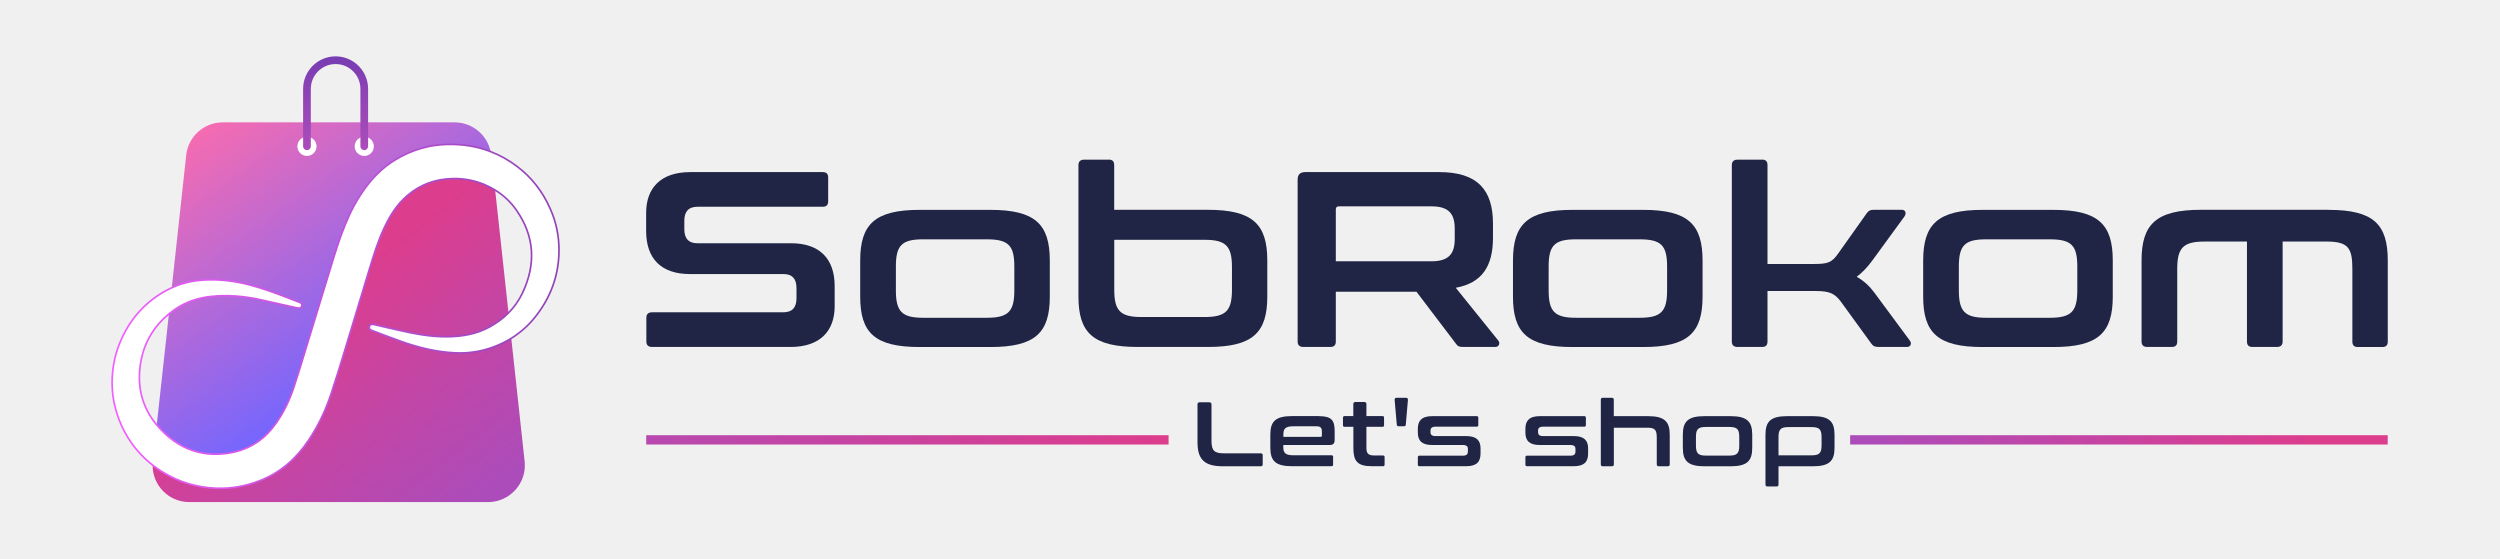
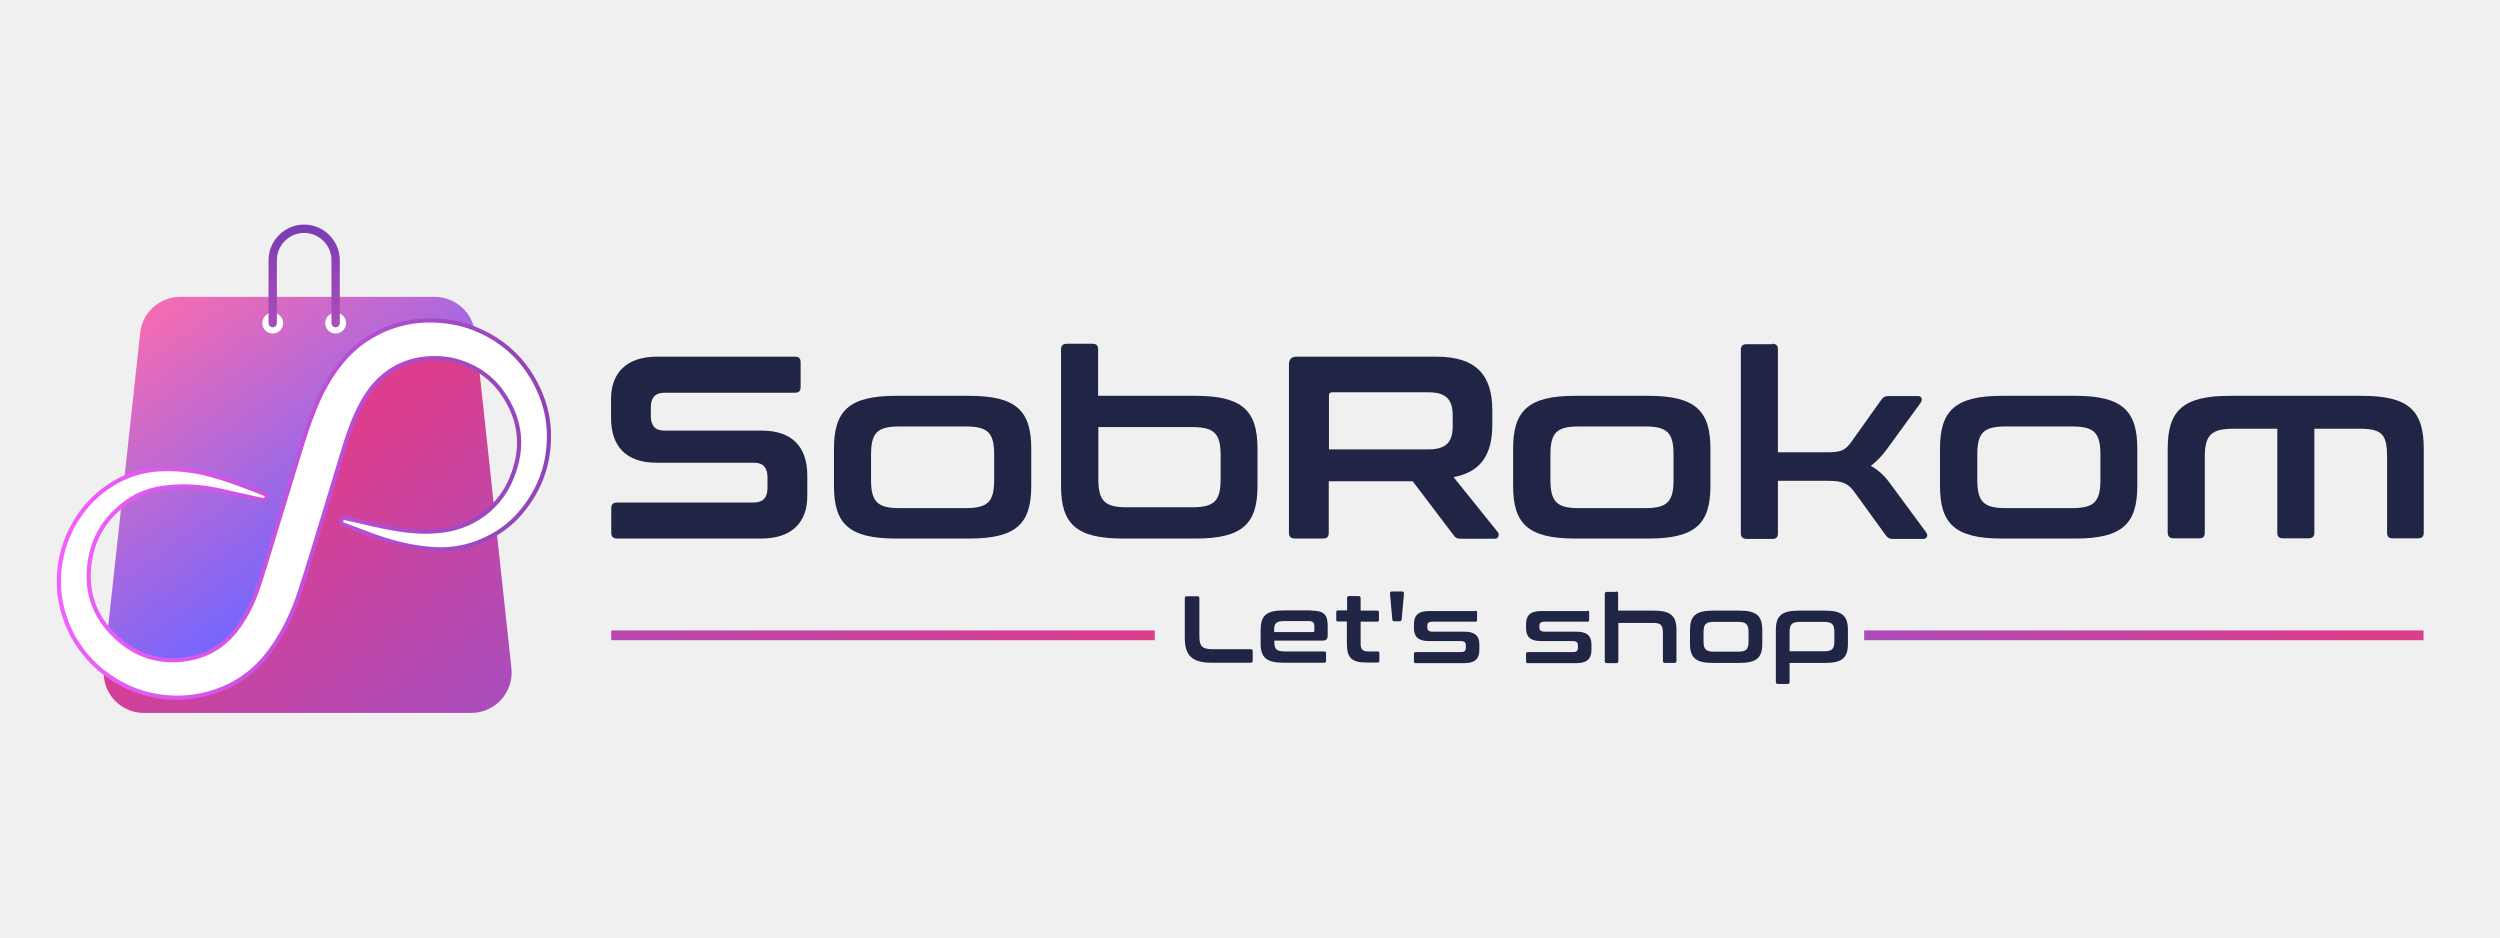
- <svg xmlns="http://www.w3.org/2000/svg" version="1.0" id="Layer_1" x="0px" y="0px" viewBox="0 0 370 82.67" style="enable-background:new 0 0 370 82.67;" xml:space="preserve">
+ <svg xmlns="http://www.w3.org/2000/svg" version="1.0" id="Layer_1" x="0px" y="0px" viewBox="0 0 120 45" style="enable-background:new 0 0 120 45;" xml:space="preserve">
  <style type="text/css">
	.st0{fill:#202545;}
	.st1{fill:url(#SVGID_1_);}
- 	.st2{fill:url(#SVGID_00000090276847364318651470000014540125427495725204_);}
+ 	.st2{fill:url(#SVGID_00000142157792879771129590000009312233396600879282_);}
	.st3{fill:#096260;}
- 	.st4{fill:url(#SVGID_00000176038902599884542340000016742860100159898535_);}
- 	.st5{fill:url(#SVGID_00000021836471245343620800000003289165993312231346_);}
+ 	.st4{fill:url(#SVGID_00000085246025042629513630000007766538379813131709_);}
+ 	.st5{fill:url(#SVGID_00000121973334098986401480000005084435826466313861_);}
	
- 		.st6{fill:#FFFFFF;stroke:url(#SVGID_00000049920765056909787750000004923645985967583919_);stroke-width:0.25;stroke-miterlimit:10;}
+ 		.st6{fill:#FFFFFF;stroke:url(#SVGID_00000027569510379340002430000014365433190293930382_);stroke-width:0.2;stroke-miterlimit:10;}
	.st7{fill:#FFFFFF;}
- 	.st8{fill:url(#SVGID_00000122694243236255319650000004861769063342526369_);}
+ 	.st8{fill:url(#SVGID_00000075850541473909640630000002485281605005899392_);}
</style>
  <g>
-     <path class="st0" d="M121.76,25.47c0.55,0,0.81,0.26,0.81,0.81v3.51c0,0.55-0.26,0.81-0.81,0.81h-18.52c-1.4,0-1.96,0.78-1.96,2.07   v1.26c0,1.37,0.63,2.07,1.92,2.07h13.86c4.25,0,6.47,2.29,6.47,6.36v2.96c0,3.59-2.07,6.03-6.54,6.03H96.51   c-0.55,0-0.85-0.26-0.85-0.81v-3.51c0-0.55,0.3-0.81,0.85-0.81h19.41c1.4,0,1.96-0.78,1.96-2.07v-1.52c0-1.37-0.63-2.07-1.92-2.07   h-13.86c-4.25,0-6.47-2.29-6.47-6.36v-2.7c0-3.59,2.07-6.03,6.54-6.03H121.76z" />
-     <path class="st0" d="M146.57,31.06c6.66,0,8.8,2.14,8.8,7.51v5.32c0,5.36-2.14,7.47-8.8,7.47h-10.46c-6.66,0-8.8-2.11-8.8-7.47   v-5.32c0-5.36,2.14-7.51,8.8-7.51H146.57z M132.59,42.96c0,3.11,0.85,4.07,4.03,4.07h9.43c3.22,0,4.07-0.96,4.07-4.07v-3.51   c0-3.11-0.85-4.03-4.07-4.03h-9.43c-3.18,0-4.03,0.92-4.03,4.03V42.96z" />
-     <path class="st0" d="M164.09,23.62c0.55,0,0.81,0.26,0.81,0.81v6.62h13.86c6.66,0,8.8,2.14,8.8,7.51v5.32   c0,5.36-2.14,7.47-8.8,7.47h-10.35c-6.66,0-8.8-2.11-8.8-7.47V24.44c0-0.55,0.3-0.81,0.85-0.81H164.09z M164.91,35.49v7.36   c0,3.11,0.85,4.07,4.03,4.07h9.32c3.22,0,4.07-0.96,4.07-4.07v-3.29c0-3.11-0.85-4.07-4.07-4.07H164.91z" />
-     <path class="st0" d="M213.01,25.47c5.66,0,7.95,2.63,7.95,7.62v2.11c0,4.21-1.63,6.69-5.51,7.39l6.32,7.84   c0.22,0.26,0.18,0.92-0.48,0.92h-4.77c-0.63,0-0.81-0.15-1.04-0.48l-5.84-7.69H197.7v7.36c0,0.55-0.26,0.81-0.81,0.81h-3.99   c-0.55,0-0.85-0.26-0.85-0.81V26.58c0-0.74,0.37-1.11,1.11-1.11H213.01z M197.7,38.67h14.16c2.51,0,3.44-1.07,3.44-3.29v-1.55   c0-2.22-0.92-3.29-3.44-3.29h-13.68c-0.33,0-0.48,0.15-0.48,0.44V38.67z" />
-     <path class="st0" d="M243.18,31.06c6.66,0,8.8,2.14,8.8,7.51v5.32c0,5.36-2.14,7.47-8.8,7.47h-10.46c-6.66,0-8.8-2.11-8.8-7.47   v-5.32c0-5.36,2.14-7.51,8.8-7.51H243.18z M229.2,42.96c0,3.11,0.85,4.07,4.03,4.07h9.43c3.22,0,4.07-0.96,4.07-4.07v-3.51   c0-3.11-0.85-4.03-4.07-4.03h-9.43c-3.18,0-4.03,0.92-4.03,4.03V42.96z" />
-     <path class="st0" d="M260.78,23.62c0.55,0,0.81,0.26,0.81,0.81v14.64h6.8c2.11,0,2.7-0.18,3.66-1.55l4.14-5.84   c0.3-0.44,0.55-0.63,1.11-0.63h4.18c0.55,0,0.7,0.52,0.37,1l-4.77,6.54c-0.74,1-1.48,1.77-2.29,2.37c1.04,0.59,1.89,1.37,2.63,2.37   l5.25,7.1c0.3,0.41,0.11,0.92-0.44,0.92h-4.14c-0.63,0-0.85-0.11-1.15-0.52l-4.51-6.21c-0.89-1.18-1.66-1.55-3.7-1.55h-7.14v7.47   c0,0.55-0.26,0.81-0.81,0.81h-3.62c-0.55,0-0.85-0.26-0.85-0.81v-26.1c0-0.55,0.3-0.81,0.85-0.81H260.78z" />
-     <path class="st0" d="M303.89,31.06c6.66,0,8.8,2.14,8.8,7.51v5.32c0,5.36-2.14,7.47-8.8,7.47h-10.46c-6.66,0-8.8-2.11-8.8-7.47   v-5.32c0-5.36,2.14-7.51,8.8-7.51H303.89z M289.91,42.96c0,3.11,0.85,4.07,4.03,4.07h9.43c3.22,0,4.07-0.96,4.07-4.07v-3.51   c0-3.11-0.85-4.03-4.07-4.03h-9.43c-3.18,0-4.03,0.92-4.03,4.03V42.96z" />
-     <path class="st0" d="M344.63,31.06c6.66,0,8.76,2.14,8.76,7.51v11.98c0,0.55-0.26,0.81-0.81,0.81h-3.62   c-0.55,0-0.81-0.26-0.81-0.81V39.82c0-3.11-0.59-4.07-3.81-4.07h-6.51v14.79c0,0.55-0.3,0.81-0.85,0.81h-3.62   c-0.55,0-0.81-0.26-0.81-0.81V35.75h-6.29c-3.18,0-4.03,0.96-4.03,4.07v10.72c0,0.55-0.26,0.81-0.81,0.81h-3.62   c-0.55,0-0.85-0.26-0.85-0.81V38.56c0-5.36,2.14-7.51,8.8-7.51H344.63z" />
+     <path class="st0" d="M38.16,17.12c0.19,0,0.27,0.09,0.27,0.27v1.19c0,0.19-0.09,0.27-0.27,0.27H31.9c-0.47,0-0.66,0.26-0.66,0.7   v0.42c0,0.46,0.21,0.7,0.65,0.7h4.68c1.44,0,2.18,0.77,2.18,2.15v1c0,1.21-0.7,2.03-2.21,2.03h-6.91c-0.19,0-0.29-0.09-0.29-0.27   v-1.19c0-0.19,0.1-0.27,0.29-0.27h6.55c0.47,0,0.66-0.26,0.66-0.7v-0.51c0-0.46-0.21-0.7-0.65-0.7h-4.68   c-1.44,0-2.18-0.77-2.18-2.15v-0.91c0-1.21,0.7-2.03,2.21-2.03H38.16z" />
+     <path class="st0" d="M46.53,19c2.25,0,2.97,0.72,2.97,2.53v1.8c0,1.81-0.72,2.52-2.97,2.52H43c-2.25,0-2.97-0.71-2.97-2.52v-1.8   c0-1.81,0.72-2.53,2.97-2.53H46.53z M41.81,23.02c0,1.05,0.29,1.37,1.36,1.37h3.18c1.09,0,1.37-0.32,1.37-1.37v-1.19   c0-1.05-0.29-1.36-1.37-1.36h-3.18c-1.07,0-1.36,0.31-1.36,1.36V23.02z" />
+     <path class="st0" d="M52.44,16.5c0.19,0,0.27,0.09,0.27,0.27V19h4.68c2.25,0,2.97,0.72,2.97,2.53v1.8c0,1.81-0.72,2.52-2.97,2.52   H53.9c-2.25,0-2.97-0.71-2.97-2.52v-6.56c0-0.19,0.1-0.27,0.29-0.27H52.44z M52.72,20.5v2.48c0,1.05,0.29,1.37,1.36,1.37h3.14   c1.09,0,1.37-0.32,1.37-1.37v-1.11c0-1.05-0.29-1.37-1.37-1.37H52.72z" />
+     <path class="st0" d="M68.95,17.12c1.91,0,2.68,0.89,2.68,2.57v0.71c0,1.42-0.55,2.26-1.86,2.5l2.13,2.65   c0.07,0.09,0.06,0.31-0.16,0.31h-1.61c-0.21,0-0.27-0.05-0.35-0.16l-1.97-2.6h-4.03v2.48c0,0.19-0.09,0.27-0.27,0.27h-1.35   c-0.19,0-0.29-0.09-0.29-0.27v-8.09c0-0.25,0.12-0.37,0.37-0.37H68.95z M63.79,21.57h4.78c0.85,0,1.16-0.36,1.16-1.11v-0.52   c0-0.75-0.31-1.11-1.16-1.11h-4.62c-0.11,0-0.16,0.05-0.16,0.15V21.57z" />
+     <path class="st0" d="M79.13,19c2.25,0,2.97,0.72,2.97,2.53v1.8c0,1.81-0.72,2.52-2.97,2.52H75.6c-2.25,0-2.97-0.71-2.97-2.52v-1.8   c0-1.81,0.72-2.53,2.97-2.53H79.13z M74.42,23.02c0,1.05,0.29,1.37,1.36,1.37h3.18c1.09,0,1.37-0.32,1.37-1.37v-1.19   c0-1.05-0.29-1.36-1.37-1.36h-3.18c-1.07,0-1.36,0.31-1.36,1.36V23.02z" />
+     <path class="st0" d="M85.07,16.5c0.19,0,0.27,0.09,0.27,0.27v4.94h2.3c0.71,0,0.91-0.06,1.24-0.52l1.4-1.97   c0.1-0.15,0.19-0.21,0.37-0.21h1.41c0.19,0,0.24,0.17,0.12,0.34l-1.61,2.21c-0.25,0.34-0.5,0.6-0.77,0.8   c0.35,0.2,0.64,0.46,0.89,0.8l1.77,2.4c0.1,0.14,0.04,0.31-0.15,0.31h-1.4c-0.21,0-0.29-0.04-0.39-0.17l-1.52-2.1   c-0.3-0.4-0.56-0.52-1.25-0.52h-2.41v2.52c0,0.19-0.09,0.27-0.27,0.27h-1.22c-0.19,0-0.29-0.09-0.29-0.27v-8.81   c0-0.19,0.1-0.27,0.29-0.27H85.07z" />
+     <path class="st0" d="M99.62,19c2.25,0,2.97,0.72,2.97,2.53v1.8c0,1.81-0.72,2.52-2.97,2.52h-3.53c-2.25,0-2.97-0.71-2.97-2.52v-1.8   c0-1.81,0.72-2.53,2.97-2.53H99.62z M94.91,23.02c0,1.05,0.29,1.37,1.36,1.37h3.18c1.09,0,1.37-0.32,1.37-1.37v-1.19   c0-1.05-0.29-1.36-1.37-1.36h-3.18c-1.07,0-1.36,0.31-1.36,1.36V23.02z" />
+     <path class="st0" d="M113.38,19c2.25,0,2.96,0.72,2.96,2.53v4.04c0,0.19-0.09,0.27-0.27,0.27h-1.22c-0.19,0-0.27-0.09-0.27-0.27   v-3.62c0-1.05-0.2-1.37-1.29-1.37h-2.2v4.99c0,0.19-0.1,0.27-0.29,0.27h-1.22c-0.19,0-0.27-0.09-0.27-0.27v-4.99h-2.12   c-1.07,0-1.36,0.32-1.36,1.37v3.62c0,0.19-0.09,0.27-0.27,0.27h-1.22c-0.19,0-0.29-0.09-0.29-0.27v-4.04   c0-1.81,0.72-2.53,2.97-2.53H113.38z" />
  </g>
  <g>
-     <path class="st0" d="M179,59.55c0.2,0,0.3,0.09,0.3,0.3v5.39c0,1.43,0.41,1.85,1.8,1.85h5.48c0.2,0,0.3,0.09,0.3,0.3v1.32   c0,0.2-0.09,0.3-0.3,0.3h-5.56c-2.73,0-3.79-0.97-3.79-3.57v-5.6c0-0.2,0.11-0.3,0.31-0.3H179z" />
-     <path class="st0" d="M195.19,61.59c1.85,0,2.34,0.58,2.34,2.22v1.28c0,0.58-0.24,0.77-0.77,0.77h-6.83v0.32   c0,0.85,0.31,1.2,1.49,1.2h5.64c0.16,0,0.24,0.08,0.24,0.24v1.14c0,0.16-0.08,0.24-0.24,0.24h-5.83c-2.43,0-3.22-0.77-3.22-2.73   v-1.95c0-1.96,0.78-2.74,3.22-2.74H195.19z M189.93,64.66h5.48c0.16,0,0.23-0.05,0.23-0.23v-0.57c0-0.55-0.2-0.77-0.82-0.77h-3.39   c-1.18,0-1.49,0.34-1.49,1.2V64.66z" />
-     <path class="st0" d="M200.29,61.59V59.8c0-0.2,0.11-0.3,0.3-0.3h1.34c0.19,0,0.3,0.09,0.3,0.3v1.78h2.37   c0.18,0,0.24,0.08,0.24,0.24v1.11c0,0.16-0.07,0.24-0.24,0.24h-2.37v3.14c0,0.74,0.24,1.1,1.14,1.1h1.31   c0.18,0,0.24,0.08,0.24,0.24v1.11c0,0.16-0.07,0.24-0.24,0.24h-1.64c-2.16,0-2.74-0.77-2.74-2.69v-3.14H199   c-0.16,0-0.24-0.08-0.24-0.24v-1.11c0-0.16,0.08-0.24,0.24-0.24H200.29z" />
-     <path class="st0" d="M208.11,58.87c0.19,0,0.28,0.12,0.26,0.37l-0.31,3.57c-0.01,0.22-0.11,0.28-0.3,0.28h-0.74   c-0.19,0-0.28-0.07-0.3-0.28l-0.31-3.57c-0.03-0.24,0.07-0.37,0.26-0.37H208.11z" />
-     <path class="st0" d="M218.55,61.59c0.16,0,0.24,0.08,0.24,0.24v1.08c0,0.16-0.08,0.24-0.24,0.24h-6.1c-0.55,0-0.74,0.22-0.74,0.61   v0.2c0,0.36,0.19,0.58,0.74,0.58h4.56c1.51,0,2.11,0.65,2.11,1.81v0.76c0,1.19-0.53,1.89-2.12,1.89h-6.92   c-0.16,0-0.24-0.08-0.24-0.24v-1.08c0-0.16,0.08-0.24,0.24-0.24h6.41c0.55,0,0.76-0.19,0.76-0.65v-0.36c0-0.35-0.2-0.57-0.76-0.57   h-4.54c-1.51,0-2.11-0.64-2.11-1.83v-0.59c0-1.12,0.53-1.85,2.12-1.85H218.55z" />
-     <path class="st0" d="M234.47,61.59c0.16,0,0.24,0.08,0.24,0.24v1.08c0,0.16-0.08,0.24-0.24,0.24h-6.1c-0.55,0-0.74,0.22-0.74,0.61   v0.2c0,0.36,0.19,0.58,0.74,0.58h4.56c1.51,0,2.11,0.65,2.11,1.81v0.76c0,1.19-0.53,1.89-2.12,1.89h-6.92   c-0.16,0-0.24-0.08-0.24-0.24v-1.08c0-0.16,0.08-0.24,0.24-0.24h6.41c0.55,0,0.76-0.19,0.76-0.65v-0.36c0-0.35-0.2-0.57-0.76-0.57   h-4.54c-1.51,0-2.11-0.64-2.11-1.83v-0.59c0-1.12,0.53-1.85,2.12-1.85H234.47z" />
-     <path class="st0" d="M238.54,58.87c0.2,0,0.3,0.09,0.3,0.3v2.42h5.06c2.43,0,3.22,0.78,3.22,2.74v4.38c0,0.2-0.09,0.3-0.3,0.3   h-1.32c-0.2,0-0.3-0.09-0.3-0.3v-3.92c0-1.14-0.23-1.49-1.39-1.49h-4.96v5.41c0,0.2-0.09,0.3-0.3,0.3h-1.33   c-0.2,0-0.3-0.09-0.3-0.3v-9.54c0-0.2,0.09-0.3,0.3-0.3H238.54z" />
-     <path class="st0" d="M256.11,61.59c2.43,0,3.22,0.78,3.22,2.74v1.95c0,1.96-0.78,2.73-3.22,2.73h-3.83c-2.43,0-3.22-0.77-3.22-2.73   v-1.95c0-1.96,0.78-2.74,3.22-2.74H256.11z M251,65.94c0,1.14,0.31,1.49,1.47,1.49h3.45c1.18,0,1.49-0.35,1.49-1.49v-1.28   c0-1.14-0.31-1.47-1.49-1.47h-3.45c-1.16,0-1.47,0.34-1.47,1.47V65.94z" />
-     <path class="st0" d="M268.29,61.59c2.43,0,3.22,0.78,3.22,2.74v1.95c0,1.96-0.78,2.73-3.22,2.73h-5.07v2.69c0,0.2-0.09,0.3-0.3,0.3   h-1.32c-0.2,0-0.31-0.09-0.31-0.3v-7.37c0-1.96,0.78-2.74,3.22-2.74H268.29z M263.22,67.39h4.88c1.18,0,1.49-0.34,1.49-1.49v-1.2   c0-1.14-0.31-1.49-1.49-1.49h-3.41c-1.16,0-1.47,0.35-1.47,1.49V67.39z" />
+     <path class="st0" d="M57.47,28.62c0.07,0,0.1,0.03,0.1,0.1v1.82c0,0.48,0.14,0.62,0.61,0.62h1.85c0.07,0,0.1,0.03,0.1,0.1v0.45   c0,0.07-0.03,0.1-0.1,0.1h-1.88c-0.92,0-1.28-0.33-1.28-1.2v-1.89c0-0.07,0.04-0.1,0.1-0.1H57.47z" />
+     <path class="st0" d="M62.94,29.31c0.62,0,0.79,0.2,0.79,0.75v0.43c0,0.2-0.08,0.26-0.26,0.26h-2.3v0.11c0,0.29,0.11,0.41,0.5,0.41   h1.9c0.05,0,0.08,0.03,0.08,0.08v0.38c0,0.05-0.03,0.08-0.08,0.08H61.6c-0.82,0-1.09-0.26-1.09-0.92v-0.66   c0-0.66,0.26-0.93,1.09-0.93H62.94z M61.16,30.34h1.85c0.05,0,0.08-0.02,0.08-0.08v-0.19c0-0.19-0.07-0.26-0.28-0.26h-1.15   c-0.4,0-0.5,0.11-0.5,0.41V30.34z" />
+     <path class="st0" d="M64.66,29.31v-0.6c0-0.07,0.04-0.1,0.1-0.1h0.45c0.06,0,0.1,0.03,0.1,0.1v0.6h0.8c0.06,0,0.08,0.03,0.08,0.08   v0.37c0,0.05-0.02,0.08-0.08,0.08h-0.8v1.06c0,0.25,0.08,0.37,0.38,0.37h0.44c0.06,0,0.08,0.03,0.08,0.08v0.37   c0,0.05-0.02,0.08-0.08,0.08h-0.55c-0.73,0-0.93-0.26-0.93-0.91v-1.06h-0.43c-0.06,0-0.08-0.03-0.08-0.08v-0.37   c0-0.05,0.03-0.08,0.08-0.08H64.66z" />
+     <path class="st0" d="M67.3,28.39c0.06,0,0.1,0.04,0.09,0.12l-0.11,1.21c0,0.07-0.04,0.1-0.1,0.1h-0.25c-0.06,0-0.1-0.02-0.1-0.1   l-0.11-1.21c-0.01-0.08,0.02-0.12,0.09-0.12H67.3z" />
+     <path class="st0" d="M70.82,29.31c0.05,0,0.08,0.03,0.08,0.08v0.37c0,0.05-0.03,0.08-0.08,0.08h-2.06c-0.19,0-0.25,0.07-0.25,0.21   v0.07c0,0.12,0.06,0.2,0.25,0.2h1.54c0.51,0,0.71,0.22,0.71,0.61v0.26c0,0.4-0.18,0.64-0.72,0.64h-2.34   c-0.05,0-0.08-0.03-0.08-0.08v-0.37c0-0.05,0.03-0.08,0.08-0.08h2.16c0.19,0,0.25-0.06,0.25-0.22v-0.12c0-0.12-0.07-0.19-0.25-0.19   h-1.53c-0.51,0-0.71-0.21-0.71-0.62v-0.2c0-0.38,0.18-0.62,0.72-0.62H70.82z" />
+     <path class="st0" d="M76.2,29.31c0.05,0,0.08,0.03,0.08,0.08v0.37c0,0.05-0.03,0.08-0.08,0.08h-2.06c-0.19,0-0.25,0.07-0.25,0.21   v0.07c0,0.12,0.06,0.2,0.25,0.2h1.54c0.51,0,0.71,0.22,0.71,0.61v0.26c0,0.4-0.18,0.64-0.72,0.64h-2.34   c-0.05,0-0.08-0.03-0.08-0.08v-0.37c0-0.05,0.03-0.08,0.08-0.08h2.16c0.19,0,0.25-0.06,0.25-0.22v-0.12c0-0.12-0.07-0.19-0.25-0.19   h-1.53c-0.51,0-0.71-0.21-0.71-0.62v-0.2c0-0.38,0.18-0.62,0.72-0.62H76.2z" />
+     <path class="st0" d="M77.57,28.39c0.07,0,0.1,0.03,0.1,0.1v0.82h1.71c0.82,0,1.09,0.26,1.09,0.93v1.48c0,0.07-0.03,0.1-0.1,0.1   h-0.45c-0.07,0-0.1-0.03-0.1-0.1v-1.32c0-0.38-0.08-0.5-0.47-0.5h-1.67v1.83c0,0.07-0.03,0.1-0.1,0.1h-0.45   c-0.07,0-0.1-0.03-0.1-0.1v-3.22c0-0.07,0.03-0.1,0.1-0.1H77.57z" />
+     <path class="st0" d="M83.5,29.31c0.82,0,1.09,0.26,1.09,0.93v0.66c0,0.66-0.26,0.92-1.09,0.92h-1.29c-0.82,0-1.09-0.26-1.09-0.92   v-0.66c0-0.66,0.26-0.93,1.09-0.93H83.5z M81.77,30.78c0,0.38,0.11,0.5,0.5,0.5h1.16c0.4,0,0.5-0.12,0.5-0.5v-0.43   c0-0.38-0.11-0.5-0.5-0.5h-1.16c-0.39,0-0.5,0.11-0.5,0.5V30.78z" />
+     <path class="st0" d="M87.61,29.31c0.82,0,1.09,0.26,1.09,0.93v0.66c0,0.66-0.26,0.92-1.09,0.92H85.9v0.91c0,0.07-0.03,0.1-0.1,0.1   h-0.45c-0.07,0-0.11-0.03-0.11-0.1v-2.49c0-0.66,0.26-0.93,1.09-0.93H87.61z M85.9,31.26h1.65c0.4,0,0.5-0.11,0.5-0.5v-0.41   c0-0.38-0.11-0.5-0.5-0.5H86.4c-0.39,0-0.5,0.12-0.5,0.5V31.26z" />
  </g>
-   <linearGradient id="SVGID_1_" gradientUnits="userSpaceOnUse" x1="77.75" y1="82.99" x2="168.137" y2="54.398">
+   <linearGradient id="SVGID_1_" gradientUnits="userSpaceOnUse" x1="23.302" y1="36.531" x2="53.808" y2="26.881">
    <stop offset="0" style="stop-color:#AC4CBA" />
    <stop offset="1" style="stop-color:#DC3D8D" />
  </linearGradient>
-   <rect x="95.64" y="64.41" class="st1" width="77.31" height="1.38" />
-   <linearGradient id="SVGID_00000099657217885256508070000012083550220287901872_" gradientUnits="userSpaceOnUse" x1="276.946" y1="73.5" x2="340.355" y2="58.974">
+   <rect x="29.34" y="30.26" class="st1" width="26.09" height="0.47" />
+   <linearGradient id="SVGID_00000094617345821425927770000004464430767474185889_" gradientUnits="userSpaceOnUse" x1="90.532" y1="33.328" x2="111.933" y2="28.426">
    <stop offset="0" style="stop-color:#AC4CBA" />
    <stop offset="1" style="stop-color:#DC3D8D" />
  </linearGradient>
-   <rect x="273.82" y="64.41" style="fill:url(#SVGID_00000099657217885256508070000012083550220287901872_);" width="79.56" height="1.38" />
+   <rect x="89.48" y="30.26" style="fill:url(#SVGID_00000094617345821425927770000004464430767474185889_);" width="26.85" height="0.47" />
  <g>
-     <path class="st3" d="M75.65,50.07c-0.83,0.51-1.72,0.94-2.67,1.29c-1.83,0.67-3.71,0.95-5.65,0.85c-2.69-0.13-5.28-0.75-7.8-1.64   c-1.48-0.52-2.93-1.09-4.4-1.64c-0.08-0.03-0.17-0.06-0.25-0.11c-0.2-0.11-0.27-0.27-0.21-0.5c0.08-0.3,0.28-0.38,0.69-0.29   c1.1,0.25,2.21,0.5,3.31,0.76c2.49,0.57,4.99,1.08,7.57,1.04c2.17-0.03,4.26-0.38,6.2-1.44c1.05-0.57,1.99-1.26,2.8-2.07   L75.65,50.07z" />
-     <linearGradient id="SVGID_00000155850046547522397820000016551298286525896078_" gradientUnits="userSpaceOnUse" x1="26.373" y1="12.19" x2="57.948" y2="56.276">
+     <path class="st3" d="M23.83,25.61c-0.3,0.18-0.61,0.33-0.95,0.46c-0.65,0.24-1.32,0.34-2.01,0.3c-0.96-0.05-1.88-0.27-2.77-0.58   c-0.52-0.18-1.04-0.39-1.56-0.58c-0.03-0.01-0.06-0.02-0.09-0.04c-0.07-0.04-0.09-0.1-0.07-0.18c0.03-0.11,0.1-0.14,0.25-0.1   c0.39,0.09,0.79,0.18,1.18,0.27c0.89,0.2,1.77,0.38,2.69,0.37c0.77-0.01,1.51-0.14,2.2-0.51c0.37-0.2,0.71-0.45,0.99-0.74   L23.83,25.61z" />
+     <linearGradient id="SVGID_00000001621365809520921000000002618406917786333849_" gradientUnits="userSpaceOnUse" x1="6.321" y1="12.141" x2="17.544" y2="27.812">
      <stop offset="0.079" style="stop-color:#FF6CAB" />
      <stop offset="0.94" style="stop-color:#7366FF" />
    </linearGradient>
-     <path style="fill:url(#SVGID_00000155850046547522397820000016551298286525896078_);" d="M72.61,22.41   c-1.96-0.75-4.06-1.1-6.27-1.07c-2.83,0.04-5.43,0.83-7.84,2.29c-1.75,1.06-3.18,2.47-4.39,4.1c-1.27,1.72-2.24,3.59-3.05,5.57   c-0.87,2.15-1.54,4.37-2.22,6.59c-1.23,4.03-2.45,8.07-3.69,12.1c-0.54,1.76-1.06,3.53-1.65,5.28c-0.63,1.88-1.47,3.68-2.62,5.31   c-0.76,1.08-1.66,2.04-2.75,2.79c-1.26,0.87-2.68,1.4-4.18,1.65c-3.77,0.63-7.04-0.45-9.75-3.07c-0.36-0.35-0.7-0.71-1-1.08   L25,46.46c0.26-0.21,0.52-0.42,0.8-0.61c1.64-1.17,3.49-1.78,5.48-1.99c2.47-0.26,4.9-0.04,7.31,0.49   c1.76,0.39,3.51,0.79,5.26,1.18c0.12,0.03,0.24,0.05,0.36,0.06c0.25,0.02,0.4-0.08,0.46-0.31c0.07-0.25,0.01-0.41-0.24-0.51   c-0.62-0.25-1.24-0.48-1.86-0.72c-1.84-0.72-3.69-1.38-5.6-1.89c-2.26-0.6-4.55-0.86-6.89-0.72c-1.63,0.1-3.19,0.49-4.66,1.15   l2.14-19.64c0.3-2.75,2.63-4.84,5.39-4.84H67.3C69.89,18.12,72.08,19.94,72.61,22.41z" />
-     <path class="st3" d="M25.8,45.85c-0.28,0.2-0.54,0.4-0.8,0.61l0.42-3.87c1.48-0.67,3.03-1.05,4.66-1.15   c2.33-0.15,4.63,0.12,6.89,0.72c1.91,0.51,3.76,1.17,5.6,1.89c0.62,0.24,1.24,0.47,1.86,0.72c0.25,0.1,0.3,0.26,0.24,0.51   c-0.06,0.22-0.21,0.33-0.46,0.31c-0.12-0.01-0.24-0.03-0.36-0.06c-1.75-0.39-3.51-0.79-5.26-1.18c-2.41-0.53-4.85-0.75-7.31-0.49   C29.28,44.07,27.43,44.68,25.8,45.85z" />
-     <linearGradient id="SVGID_00000049943813680097230350000013202411633233130932_" gradientUnits="userSpaceOnUse" x1="34.581" y1="32.212" x2="68.664" y2="76.194">
+     <path style="fill:url(#SVGID_00000001621365809520921000000002618406917786333849_);" d="M22.76,15.77   c-0.7-0.27-1.44-0.39-2.23-0.38c-1,0.01-1.93,0.3-2.79,0.82c-0.62,0.38-1.13,0.88-1.56,1.46c-0.45,0.61-0.8,1.28-1.08,1.98   c-0.31,0.77-0.55,1.55-0.79,2.34c-0.44,1.43-0.87,2.87-1.31,4.3c-0.19,0.63-0.38,1.26-0.59,1.88c-0.22,0.67-0.52,1.31-0.93,1.89   c-0.27,0.38-0.59,0.72-0.98,0.99c-0.45,0.31-0.95,0.5-1.49,0.59c-1.34,0.22-2.5-0.16-3.47-1.09c-0.13-0.12-0.25-0.25-0.36-0.38   l0.64-5.84c0.09-0.08,0.19-0.15,0.28-0.22c0.58-0.42,1.24-0.63,1.95-0.71c0.88-0.09,1.74-0.02,2.6,0.17   c0.62,0.14,1.25,0.28,1.87,0.42c0.04,0.01,0.08,0.02,0.13,0.02c0.09,0.01,0.14-0.03,0.16-0.11c0.02-0.09,0-0.15-0.08-0.18   c-0.22-0.09-0.44-0.17-0.66-0.26c-0.65-0.25-1.31-0.49-1.99-0.67c-0.8-0.21-1.62-0.31-2.45-0.25c-0.58,0.04-1.13,0.17-1.66,0.41   l0.76-6.98c0.11-0.98,0.93-1.72,1.92-1.72h12.21C21.79,14.25,22.57,14.89,22.76,15.77z" />
+     <path class="st3" d="M6.12,24.1c-0.1,0.07-0.19,0.14-0.28,0.22l0.15-1.37c0.52-0.24,1.08-0.37,1.66-0.41   c0.83-0.05,1.65,0.04,2.45,0.25c0.68,0.18,1.34,0.42,1.99,0.67c0.22,0.09,0.44,0.17,0.66,0.26c0.09,0.04,0.11,0.09,0.08,0.18   c-0.02,0.08-0.07,0.12-0.16,0.11c-0.04,0-0.09-0.01-0.13-0.02c-0.62-0.14-1.25-0.28-1.87-0.42c-0.86-0.19-1.72-0.27-2.6-0.17   C7.35,23.47,6.7,23.69,6.12,24.1z" />
+     <linearGradient id="SVGID_00000126313840695974382280000004909842628373027970_" gradientUnits="userSpaceOnUse" x1="9.238" y1="19.258" x2="21.353" y2="34.892">
      <stop offset="0.311" style="stop-color:#DC3D8D" />
      <stop offset="0.627" style="stop-color:#C445A4" />
      <stop offset="0.992" style="stop-color:#AC4CBA" />
    </linearGradient>
-     <path style="fill:url(#SVGID_00000049943813680097230350000013202411633233130932_);" d="M72.23,74.31H28.02   c-3.06,0-5.48-2.51-5.43-5.5c0.45,0.35,0.91,0.68,1.4,0.98c2.5,1.57,5.23,2.37,8.17,2.46c2.18,0.07,4.28-0.32,6.31-1.12   c3.08-1.2,5.41-3.28,7.22-5.99c1.43-2.14,2.53-4.45,3.34-6.89c0.65-1.96,1.26-3.93,1.86-5.9c1.31-4.29,2.59-8.58,3.9-12.87   c0.59-1.95,1.21-3.9,2.08-5.75c0.85-1.81,1.89-3.49,3.44-4.81c1.94-1.65,4.19-2.45,6.72-2.5c1.83-0.04,3.58,0.33,5.22,1.13   c0.36,0.17,0.7,0.36,1.03,0.56l1.98,18.22c-0.81,0.81-1.74,1.5-2.8,2.07c-1.94,1.06-4.03,1.4-6.2,1.44   c-2.58,0.04-5.08-0.48-7.57-1.04c-1.11-0.25-2.21-0.5-3.31-0.76c-0.41-0.09-0.61-0.01-0.69,0.29c-0.06,0.22,0.01,0.38,0.21,0.5   c0.08,0.04,0.17,0.08,0.25,0.11c1.46,0.55,2.92,1.12,4.4,1.64c2.53,0.89,5.11,1.5,7.8,1.64c1.94,0.09,3.82-0.19,5.65-0.85   c0.95-0.35,1.84-0.77,2.67-1.29l1.98,18.24C77.98,71.51,75.46,74.31,72.23,74.31z" />
-     <path class="st3" d="M54.78,39.48c-1.3,4.29-2.59,8.58-3.9,12.87c-0.6,1.97-1.21,3.94-1.86,5.9c-0.81,2.44-1.9,4.75-3.34,6.89   c-1.81,2.71-4.15,4.79-7.22,5.99c-2.03,0.79-4.13,1.19-6.31,1.12c-2.94-0.09-5.67-0.9-8.17-2.46c-0.49-0.31-0.95-0.63-1.4-0.98   c0-0.17,0.01-0.33,0.03-0.5l0.59-5.42c0.31,0.37,0.64,0.73,1,1.08c2.71,2.62,5.98,3.7,9.75,3.07c1.51-0.25,2.92-0.78,4.18-1.65   c1.09-0.75,1.99-1.71,2.75-2.79c1.15-1.63,1.99-3.42,2.62-5.31c0.59-1.75,1.11-3.52,1.65-5.28c1.23-4.03,2.45-8.07,3.69-12.1   c0.68-2.22,1.34-4.44,2.22-6.59c0.8-1.98,1.78-3.85,3.05-5.57c1.21-1.64,2.64-3.04,4.39-4.1c2.41-1.46,5.01-2.25,7.84-2.29   c2.21-0.03,4.31,0.31,6.27,1.07c0.04,0.18,0.07,0.36,0.09,0.54l0.56,5.16c-0.33-0.2-0.67-0.39-1.03-0.56   c-1.64-0.8-3.4-1.17-5.22-1.13c-2.53,0.05-4.78,0.85-6.72,2.5c-1.55,1.32-2.59,3-3.44,4.81C55.98,35.58,55.37,37.53,54.78,39.48z" />
-     <linearGradient id="SVGID_00000089552320676824819870000000003824847250988475_" gradientUnits="userSpaceOnUse" x1="16.481" y1="46.803" x2="82.853" y2="46.803">
+     <path style="fill:url(#SVGID_00000126313840695974382280000004909842628373027970_);" d="M22.62,34.22H6.91   c-1.09,0-1.95-0.89-1.93-1.95c0.16,0.12,0.32,0.24,0.5,0.35c0.89,0.56,1.86,0.84,2.9,0.88c0.77,0.02,1.52-0.12,2.24-0.4   c1.09-0.43,1.92-1.17,2.57-2.13c0.51-0.76,0.9-1.58,1.19-2.45c0.23-0.7,0.45-1.4,0.66-2.1c0.46-1.52,0.92-3.05,1.39-4.57   c0.21-0.69,0.43-1.39,0.74-2.05c0.3-0.64,0.67-1.24,1.22-1.71c0.69-0.59,1.49-0.87,2.39-0.89c0.65-0.01,1.27,0.12,1.86,0.4   c0.13,0.06,0.25,0.13,0.37,0.2l0.7,6.48c-0.29,0.29-0.62,0.53-0.99,0.74c-0.69,0.38-1.43,0.5-2.2,0.51   c-0.92,0.01-1.8-0.17-2.69-0.37c-0.39-0.09-0.79-0.18-1.18-0.27c-0.15-0.03-0.22,0-0.25,0.1c-0.02,0.08,0,0.14,0.07,0.18   c0.03,0.02,0.06,0.03,0.09,0.04c0.52,0.19,1.04,0.4,1.56,0.58c0.9,0.32,1.82,0.53,2.77,0.58c0.69,0.03,1.36-0.07,2.01-0.3   c0.34-0.12,0.65-0.28,0.95-0.46l0.7,6.48C24.66,33.23,23.77,34.22,22.62,34.22z" />
+     <path class="st3" d="M16.42,21.84c-0.46,1.52-0.92,3.05-1.39,4.57c-0.21,0.7-0.43,1.4-0.66,2.1c-0.29,0.87-0.68,1.69-1.19,2.45   c-0.64,0.96-1.47,1.7-2.57,2.13c-0.72,0.28-1.47,0.42-2.24,0.4c-1.05-0.03-2.02-0.32-2.9-0.88c-0.17-0.11-0.34-0.22-0.5-0.35   c0-0.06,0-0.12,0.01-0.18l0.21-1.93c0.11,0.13,0.23,0.26,0.36,0.38c0.96,0.93,2.13,1.31,3.47,1.09c0.54-0.09,1.04-0.28,1.49-0.59   c0.39-0.27,0.71-0.61,0.98-0.99c0.41-0.58,0.71-1.22,0.93-1.89c0.21-0.62,0.39-1.25,0.59-1.88c0.44-1.43,0.87-2.87,1.31-4.3   c0.24-0.79,0.48-1.58,0.79-2.34c0.28-0.7,0.63-1.37,1.08-1.98c0.43-0.58,0.94-1.08,1.56-1.46c0.86-0.52,1.78-0.8,2.79-0.82   c0.79-0.01,1.53,0.11,2.23,0.38c0.01,0.06,0.02,0.13,0.03,0.19l0.2,1.84c-0.12-0.07-0.24-0.14-0.37-0.2   c-0.58-0.28-1.21-0.42-1.86-0.4c-0.9,0.02-1.7,0.3-2.39,0.89c-0.55,0.47-0.92,1.07-1.22,1.71C16.85,20.46,16.63,21.15,16.42,21.84z   " />
+     <linearGradient id="SVGID_00000036964387347369211200000000075748569798433967_" gradientUnits="userSpaceOnUse" x1="2.748" y1="24.444" x2="26.452" y2="24.444">
      <stop offset="0" style="stop-color:#F35FFF" />
      <stop offset="1" style="stop-color:#8F43B5" />
    </linearGradient>
-     <path style="fill:#FFFFFF;stroke:url(#SVGID_00000089552320676824819870000000003824847250988475_);stroke-width:0.25;stroke-miterlimit:10;" d="   M82.73,37.08c-0.02,3.71-1.25,7.01-3.57,9.89c-1.01,1.26-2.19,2.29-3.51,3.11c-0.83,0.51-1.72,0.94-2.67,1.29   c-1.83,0.67-3.71,0.95-5.65,0.85c-2.69-0.13-5.28-0.75-7.8-1.64c-1.48-0.52-2.93-1.09-4.4-1.64c-0.08-0.03-0.17-0.06-0.25-0.11   c-0.2-0.11-0.27-0.27-0.21-0.5c0.08-0.3,0.28-0.38,0.69-0.29c1.1,0.25,2.21,0.5,3.31,0.76c2.49,0.57,4.99,1.08,7.57,1.04   c2.17-0.03,4.26-0.38,6.2-1.44c1.05-0.57,1.99-1.26,2.8-2.07c0.84-0.84,1.54-1.82,2.07-2.93c2.05-4.29,1.84-8.46-0.95-12.4   c-0.84-1.18-1.89-2.14-3.1-2.88c-0.33-0.2-0.67-0.39-1.03-0.56c-1.64-0.8-3.4-1.17-5.22-1.13c-2.53,0.05-4.78,0.85-6.72,2.5   c-1.55,1.32-2.59,3-3.44,4.81c-0.87,1.85-1.48,3.8-2.08,5.75c-1.3,4.29-2.59,8.58-3.9,12.87c-0.6,1.97-1.21,3.94-1.86,5.9   c-0.81,2.44-1.9,4.75-3.34,6.89c-1.81,2.71-4.15,4.79-7.22,5.99c-2.03,0.79-4.13,1.19-6.31,1.12c-2.94-0.09-5.67-0.9-8.17-2.46   c-0.49-0.31-0.95-0.63-1.4-0.98c-1.47-1.15-2.71-2.54-3.7-4.16c-0.67-1.09-1.18-2.26-1.57-3.48c-0.55-1.73-0.78-3.51-0.69-5.31   c0.09-1.75,0.44-3.45,1.11-5.09c1.38-3.38,3.62-5.98,6.81-7.75c0.29-0.15,0.58-0.3,0.87-0.43c1.48-0.67,3.03-1.05,4.66-1.15   c2.33-0.15,4.63,0.12,6.89,0.72c1.91,0.51,3.76,1.17,5.6,1.89c0.62,0.24,1.24,0.47,1.86,0.72c0.25,0.1,0.3,0.26,0.24,0.51   c-0.06,0.22-0.21,0.33-0.46,0.31c-0.12-0.01-0.24-0.03-0.36-0.06c-1.75-0.39-3.51-0.79-5.26-1.18c-2.41-0.53-4.85-0.75-7.31-0.49   c-1.99,0.21-3.84,0.82-5.48,1.99c-0.28,0.2-0.54,0.4-0.8,0.61c-2.12,1.76-3.53,4.01-4.08,6.77c-0.73,3.65,0.02,6.92,2.3,9.66   c0.31,0.37,0.64,0.73,1,1.08c2.71,2.62,5.98,3.7,9.75,3.07c1.51-0.25,2.92-0.78,4.18-1.65c1.09-0.75,1.99-1.71,2.75-2.79   c1.15-1.63,1.99-3.42,2.62-5.31c0.59-1.75,1.11-3.52,1.65-5.28c1.23-4.03,2.45-8.07,3.69-12.1c0.68-2.22,1.34-4.44,2.22-6.59   c0.8-1.98,1.78-3.85,3.05-5.57c1.21-1.64,2.64-3.04,4.39-4.1c2.41-1.46,5.01-2.25,7.84-2.29c2.21-0.03,4.31,0.31,6.27,1.07   c1.38,0.53,2.69,1.26,3.93,2.2c2.15,1.63,3.75,3.7,4.85,6.16C82.3,32.78,82.74,34.88,82.73,37.08z" />
-     <circle class="st7" cx="53.91" cy="21.66" r="1.42" />
-     <circle class="st7" cx="45.43" cy="21.66" r="1.42" />
+     <path style="fill:#FFFFFF;stroke:url(#SVGID_00000036964387347369211200000000075748569798433967_);stroke-width:0.2;stroke-miterlimit:10;" d="   M26.35,20.99c-0.01,1.32-0.44,2.49-1.27,3.51c-0.36,0.45-0.78,0.81-1.25,1.1c-0.3,0.18-0.61,0.33-0.95,0.46   c-0.65,0.24-1.32,0.34-2.01,0.3c-0.96-0.05-1.88-0.27-2.77-0.58c-0.52-0.18-1.04-0.39-1.56-0.58c-0.03-0.01-0.06-0.02-0.09-0.04   c-0.07-0.04-0.09-0.1-0.07-0.18c0.03-0.11,0.1-0.14,0.25-0.1c0.39,0.09,0.79,0.18,1.18,0.27c0.89,0.2,1.77,0.38,2.69,0.37   c0.77-0.01,1.51-0.14,2.2-0.51c0.37-0.2,0.71-0.45,0.99-0.74c0.3-0.3,0.55-0.65,0.74-1.04c0.73-1.52,0.66-3.01-0.34-4.41   c-0.3-0.42-0.67-0.76-1.1-1.03c-0.12-0.07-0.24-0.14-0.37-0.2c-0.58-0.28-1.21-0.42-1.86-0.4c-0.9,0.02-1.7,0.3-2.39,0.89   c-0.55,0.47-0.92,1.07-1.22,1.71c-0.31,0.66-0.53,1.35-0.74,2.05c-0.46,1.52-0.92,3.05-1.39,4.57c-0.21,0.7-0.43,1.4-0.66,2.1   c-0.29,0.87-0.68,1.69-1.19,2.45c-0.64,0.96-1.47,1.7-2.57,2.13c-0.72,0.28-1.47,0.42-2.24,0.4c-1.05-0.03-2.02-0.32-2.9-0.88   c-0.17-0.11-0.34-0.22-0.5-0.35c-0.52-0.41-0.96-0.9-1.32-1.48c-0.24-0.39-0.42-0.8-0.56-1.24c-0.2-0.62-0.28-1.25-0.25-1.89   c0.03-0.62,0.16-1.23,0.39-1.81c0.49-1.2,1.29-2.12,2.42-2.75c0.1-0.05,0.21-0.11,0.31-0.15c0.52-0.24,1.08-0.37,1.66-0.41   c0.83-0.05,1.65,0.04,2.45,0.25c0.68,0.18,1.34,0.42,1.99,0.67c0.22,0.09,0.44,0.17,0.66,0.26c0.09,0.04,0.11,0.09,0.08,0.18   c-0.02,0.08-0.07,0.12-0.16,0.11c-0.04,0-0.09-0.01-0.13-0.02c-0.62-0.14-1.25-0.28-1.87-0.42c-0.86-0.19-1.72-0.27-2.6-0.17   c-0.71,0.07-1.37,0.29-1.95,0.71c-0.1,0.07-0.19,0.14-0.28,0.22c-0.75,0.62-1.26,1.43-1.45,2.41c-0.26,1.3,0.01,2.46,0.82,3.43   c0.11,0.13,0.23,0.26,0.36,0.38c0.96,0.93,2.13,1.31,3.47,1.09c0.54-0.09,1.04-0.28,1.49-0.59c0.39-0.27,0.71-0.61,0.98-0.99   c0.41-0.58,0.71-1.22,0.93-1.89c0.21-0.62,0.39-1.25,0.59-1.88c0.44-1.43,0.87-2.87,1.31-4.3c0.24-0.79,0.48-1.58,0.79-2.34   c0.28-0.7,0.63-1.37,1.08-1.98c0.43-0.58,0.94-1.08,1.56-1.46c0.86-0.52,1.78-0.8,2.79-0.82c0.79-0.01,1.53,0.11,2.23,0.38   c0.49,0.19,0.96,0.45,1.4,0.78c0.76,0.58,1.33,1.32,1.72,2.19C26.2,19.46,26.36,20.21,26.35,20.99z" />
+     <circle class="st7" cx="16.11" cy="15.51" r="0.5" />
+     <circle class="st7" cx="13.09" cy="15.51" r="0.5" />
    <g>
-       <linearGradient id="SVGID_00000032616340608984244100000013429042592593375412_" gradientUnits="userSpaceOnUse" x1="49.815" y1="22.243" x2="49.311" y2="5.7">
+       <linearGradient id="SVGID_00000036235824617569013390000014404481791489356729_" gradientUnits="userSpaceOnUse" x1="14.653" y1="15.714" x2="14.474" y2="9.834">
        <stop offset="0" style="stop-color:#AC4CBA" />
        <stop offset="0.416" style="stop-color:#9445B6" />
        <stop offset="1" style="stop-color:#6C39B0" />
      </linearGradient>
-       <path style="fill:url(#SVGID_00000032616340608984244100000013429042592593375412_);" d="M53.91,22.22    c-0.31,0-0.57-0.25-0.57-0.57v-8.5c0-2.03-1.65-3.67-3.67-3.67c-2.03,0-3.67,1.65-3.67,3.67v8.5c0,0.31-0.25,0.57-0.57,0.57    c-0.31,0-0.57-0.25-0.57-0.57v-8.5c0-2.65,2.16-4.81,4.81-4.81c2.65,0,4.81,2.16,4.81,4.81v8.5    C54.47,21.97,54.22,22.22,53.91,22.22z" />
+       <path style="fill:url(#SVGID_00000036235824617569013390000014404481791489356729_);" d="M16.11,15.71c-0.11,0-0.2-0.09-0.2-0.2    v-3.02c0-0.72-0.59-1.31-1.31-1.31s-1.31,0.59-1.31,1.31v3.02c0,0.11-0.09,0.2-0.2,0.2s-0.2-0.09-0.2-0.2v-3.02    c0-0.94,0.77-1.71,1.71-1.71s1.71,0.77,1.71,1.71v3.02C16.31,15.62,16.22,15.71,16.11,15.71z" />
    </g>
  </g>
</svg>
